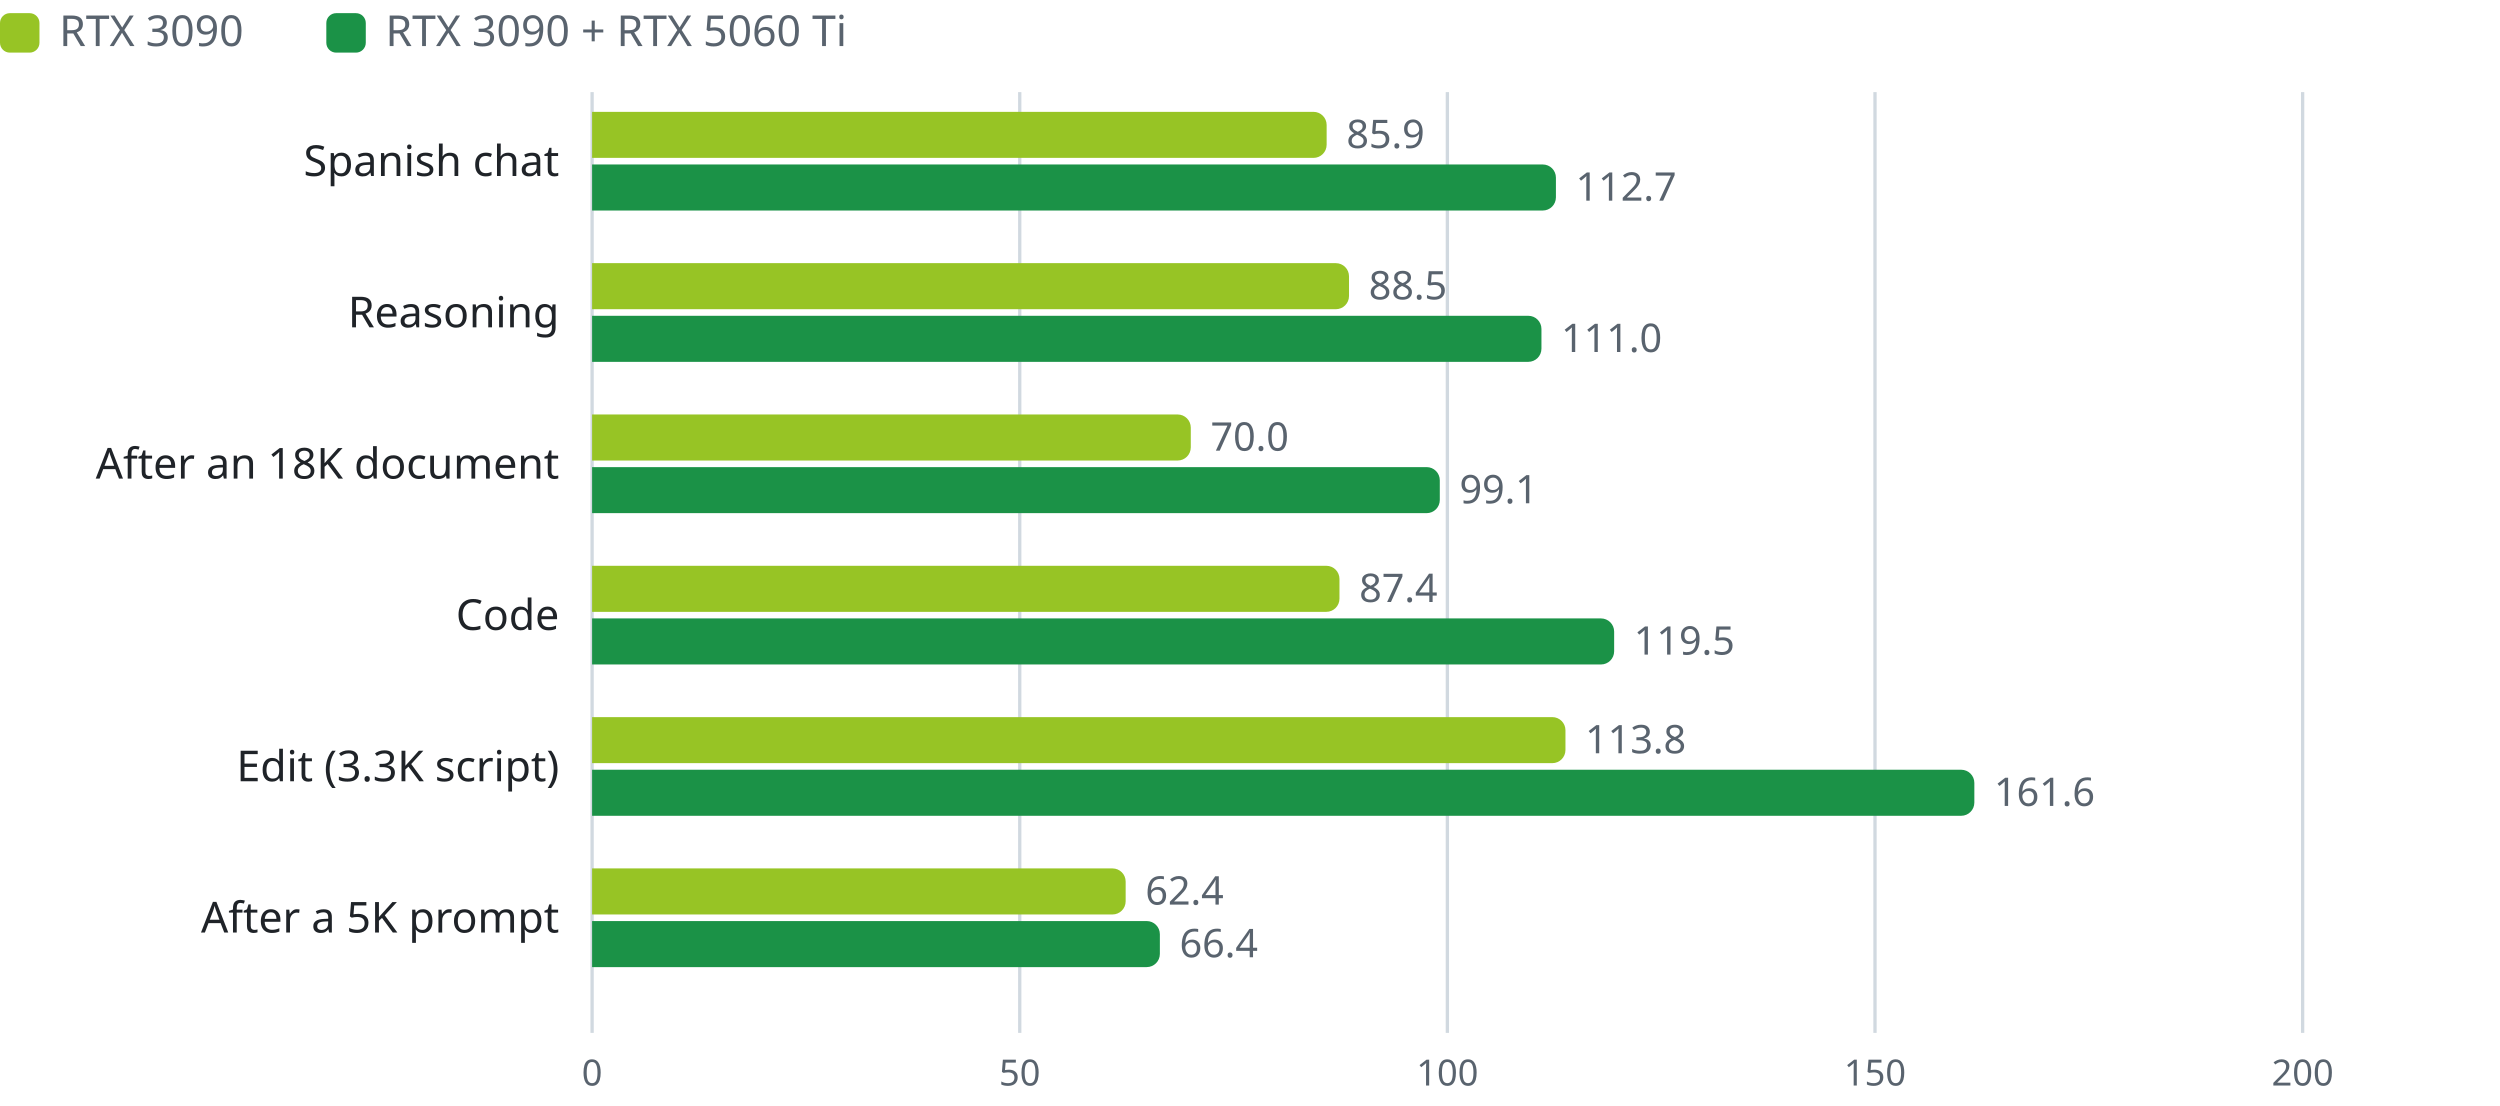
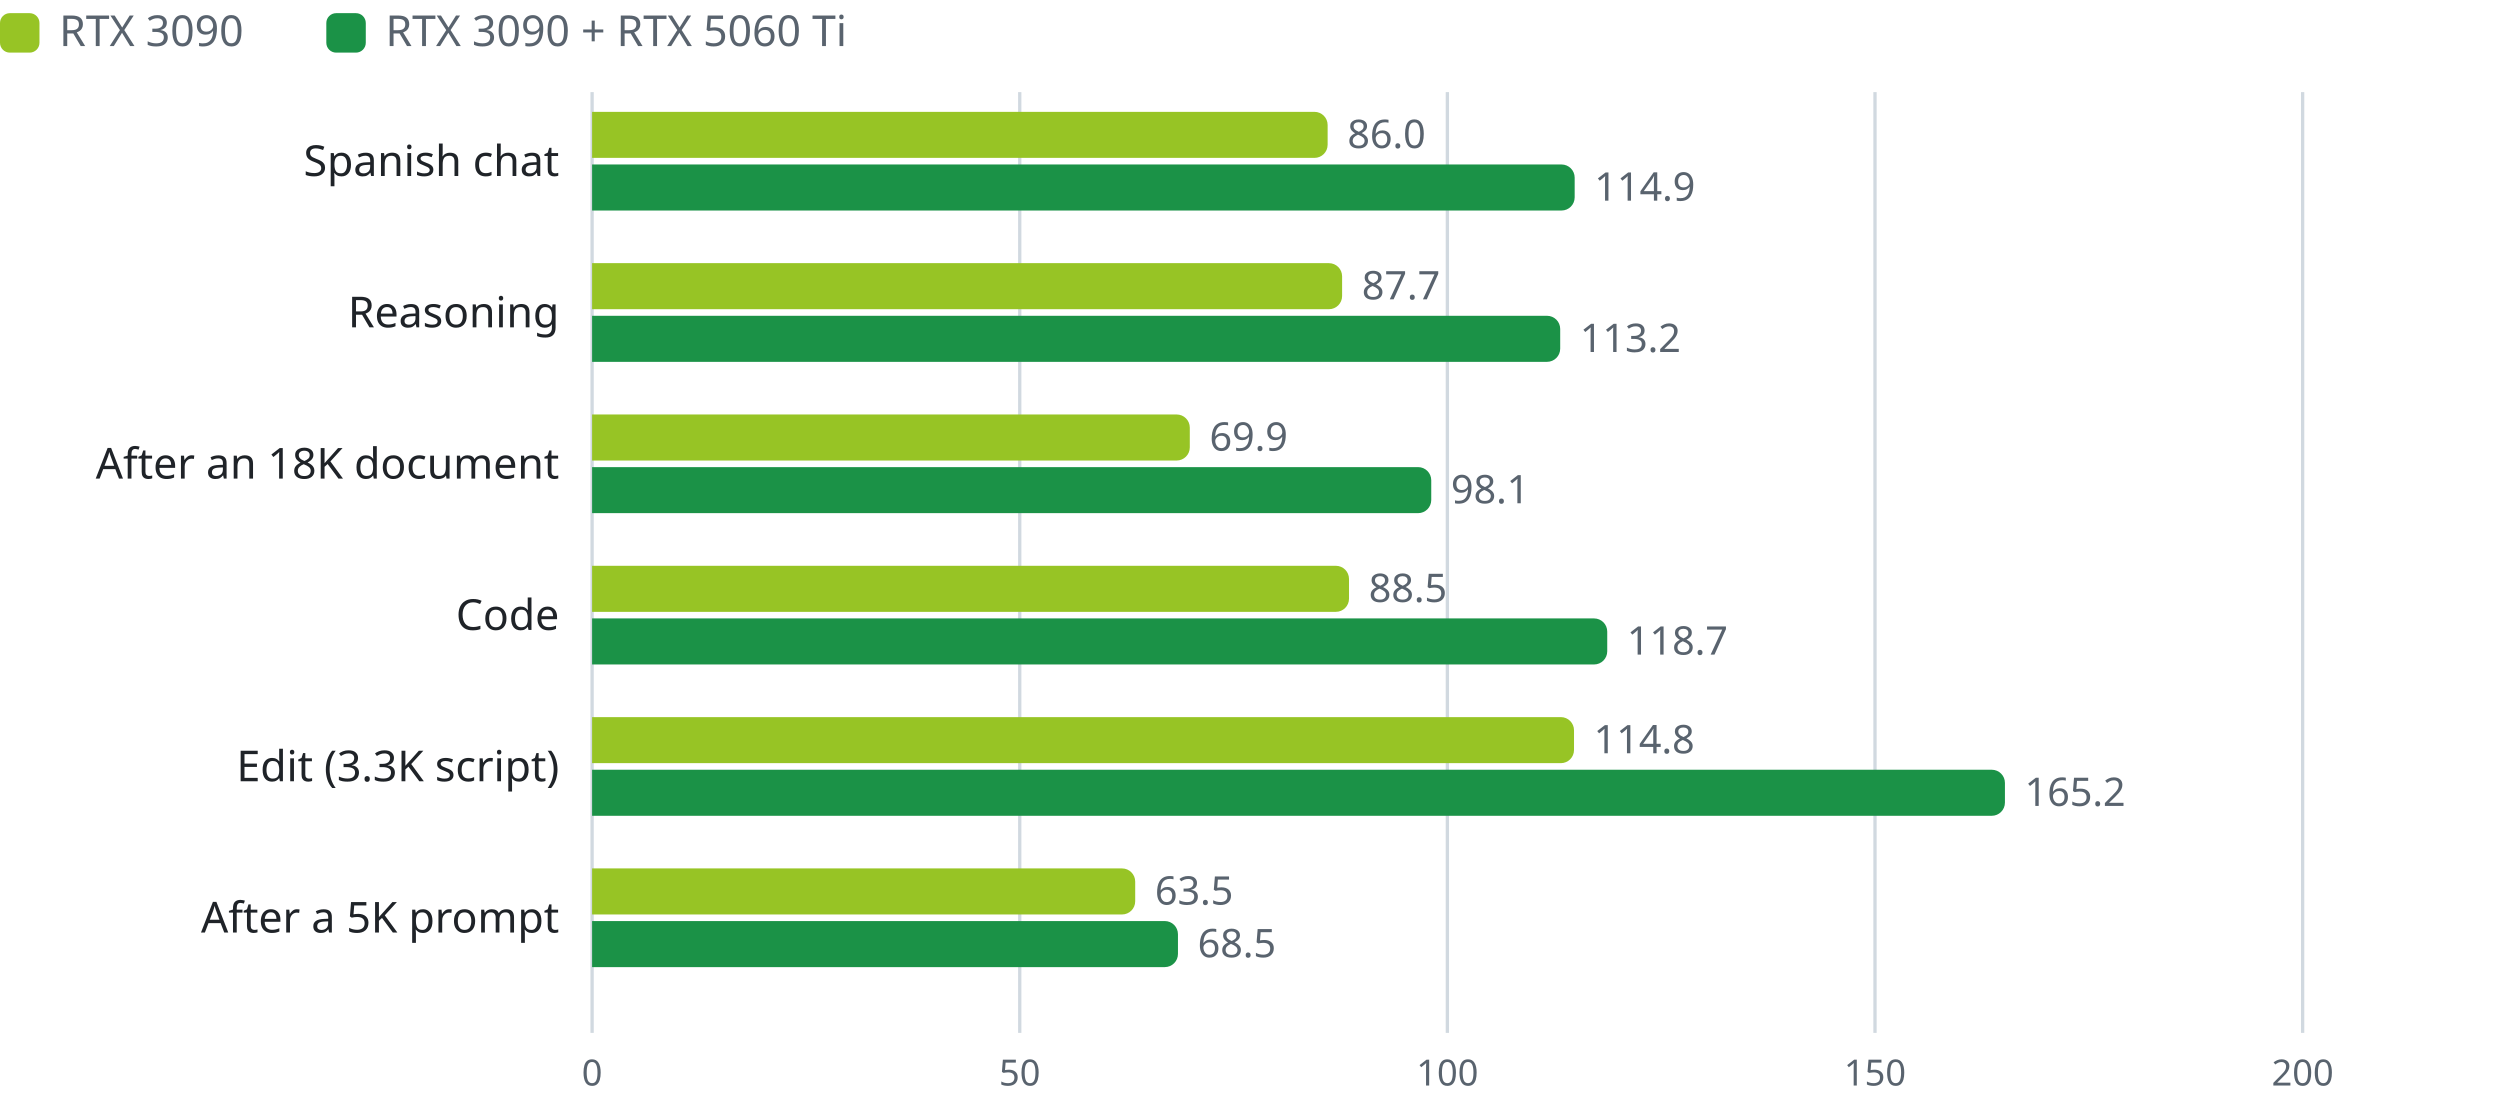
<svg xmlns="http://www.w3.org/2000/svg" width="760" height="336" viewBox="0 0 760 336" role="img" aria-label="UD-IQ4_XS decode speed per prompt" font-family="-apple-system,BlinkMacSystemFont,'Segoe UI','Noto Sans',Helvetica,Arial,sans-serif">
  <rect x="0" y="4" width="12" height="12" rx="3" fill="#97c425" />
  <text x="18" y="14" font-size="13" fill="#59636e">RTX 3090</text>
  <rect x="99.2" y="4" width="12" height="12" rx="3" fill="#1b9247" />
  <text x="117.2" y="14" font-size="13" fill="#59636e">RTX 3090 + RTX 5060 Ti</text>
  <line x1="180.0" y1="28" x2="180.0" y2="314" stroke="#d1d9e0" stroke-width="1" />
  <text x="180.0" y="330" font-size="11" fill="#59636e" text-anchor="middle">0</text>
  <line x1="310.0" y1="28" x2="310.0" y2="314" stroke="#d1d9e0" stroke-width="1" />
  <text x="310.0" y="330" font-size="11" fill="#59636e" text-anchor="middle">50</text>
  <line x1="440.0" y1="28" x2="440.0" y2="314" stroke="#d1d9e0" stroke-width="1" />
  <text x="440.0" y="330" font-size="11" fill="#59636e" text-anchor="middle">100</text>
  <line x1="570.0" y1="28" x2="570.0" y2="314" stroke="#d1d9e0" stroke-width="1" />
  <text x="570.0" y="330" font-size="11" fill="#59636e" text-anchor="middle">150</text>
  <line x1="700.0" y1="28" x2="700.0" y2="314" stroke="#d1d9e0" stroke-width="1" />
  <text x="700.0" y="330" font-size="11" fill="#59636e" text-anchor="middle">200</text>
  <text x="170" y="53.5" font-size="13" fill="#1f2328" text-anchor="end">Spanish chat</text>
-   <path d="M180.0,34.0 h219.3 a4,4 0 0 1 4,4 v6.0 a4,4 0 0 1 -4,4 h-219.3 z" fill="#97c425" />
-   <text x="409.3" y="45" font-size="12" fill="#59636e">85.9</text>
-   <path d="M180.0,50.0 h289.0 a4,4 0 0 1 4,4 v6.0 a4,4 0 0 1 -4,4 h-289.0 z" fill="#1b9247" />
-   <text x="479.0" y="61" font-size="12" fill="#59636e">112.7</text>
+   <path d="M180.0,34.0 h219.6 a4,4 0 0 1 4,4 v6.0 a4,4 0 0 1 -4,4 h-219.6 z" fill="#97c425" />
+   <text x="409.6" y="45" font-size="12" fill="#59636e">86.0</text>
+   <path d="M180.0,50.0 h294.7 a4,4 0 0 1 4,4 v6.0 a4,4 0 0 1 -4,4 h-294.7 z" fill="#1b9247" />
+   <text x="484.7" y="61" font-size="12" fill="#59636e">114.9</text>
  <text x="170" y="99.5" font-size="13" fill="#1f2328" text-anchor="end">Reasoning</text>
-   <path d="M180.0,80.0 h226.1 a4,4 0 0 1 4,4 v6.0 a4,4 0 0 1 -4,4 h-226.1 z" fill="#97c425" />
-   <text x="416.1" y="91" font-size="12" fill="#59636e">88.5</text>
-   <path d="M180.0,96.0 h284.6 a4,4 0 0 1 4,4 v6.0 a4,4 0 0 1 -4,4 h-284.6 z" fill="#1b9247" />
-   <text x="474.6" y="107" font-size="12" fill="#59636e">111.0</text>
+   <path d="M180.0,80.0 h224.0 a4,4 0 0 1 4,4 v6.0 a4,4 0 0 1 -4,4 h-224.0 z" fill="#97c425" />
+   <text x="414.0" y="91" font-size="12" fill="#59636e">87.7</text>
+   <path d="M180.0,96.0 h290.3 a4,4 0 0 1 4,4 v6.0 a4,4 0 0 1 -4,4 h-290.3 z" fill="#1b9247" />
+   <text x="480.3" y="107" font-size="12" fill="#59636e">113.2</text>
  <text x="170" y="145.5" font-size="13" fill="#1f2328" text-anchor="end">After an 18K document</text>
-   <path d="M180.0,126.0 h178.0 a4,4 0 0 1 4,4 v6.0 a4,4 0 0 1 -4,4 h-178.0 z" fill="#97c425" />
-   <text x="368.0" y="137" font-size="12" fill="#59636e">70.0</text>
-   <path d="M180.0,142.0 h253.7 a4,4 0 0 1 4,4 v6.0 a4,4 0 0 1 -4,4 h-253.7 z" fill="#1b9247" />
-   <text x="443.7" y="153" font-size="12" fill="#59636e">99.1</text>
+   <path d="M180.0,126.0 h177.7 a4,4 0 0 1 4,4 v6.0 a4,4 0 0 1 -4,4 h-177.7 z" fill="#97c425" />
+   <text x="367.7" y="137" font-size="12" fill="#59636e">69.9</text>
+   <path d="M180.0,142.0 h251.1 a4,4 0 0 1 4,4 v6.0 a4,4 0 0 1 -4,4 h-251.1 z" fill="#1b9247" />
+   <text x="441.1" y="153" font-size="12" fill="#59636e">98.1</text>
  <text x="170" y="191.5" font-size="13" fill="#1f2328" text-anchor="end">Code</text>
-   <path d="M180.0,172.0 h223.2 a4,4 0 0 1 4,4 v6.0 a4,4 0 0 1 -4,4 h-223.2 z" fill="#97c425" />
-   <text x="413.2" y="183" font-size="12" fill="#59636e">87.4</text>
-   <path d="M180.0,188.0 h306.7 a4,4 0 0 1 4,4 v6.0 a4,4 0 0 1 -4,4 h-306.7 z" fill="#1b9247" />
-   <text x="496.7" y="199" font-size="12" fill="#59636e">119.5</text>
+   <path d="M180.0,172.0 h226.1 a4,4 0 0 1 4,4 v6.0 a4,4 0 0 1 -4,4 h-226.1 z" fill="#97c425" />
+   <text x="416.1" y="183" font-size="12" fill="#59636e">88.5</text>
+   <path d="M180.0,188.0 h304.6 a4,4 0 0 1 4,4 v6.0 a4,4 0 0 1 -4,4 h-304.6 z" fill="#1b9247" />
+   <text x="494.6" y="199" font-size="12" fill="#59636e">118.7</text>
  <text x="170" y="237.5" font-size="13" fill="#1f2328" text-anchor="end">Edit (3.3K script)</text>
-   <path d="M180.0,218.0 h291.9 a4,4 0 0 1 4,4 v6.0 a4,4 0 0 1 -4,4 h-291.9 z" fill="#97c425" />
-   <text x="481.9" y="229" font-size="12" fill="#59636e">113.8</text>
-   <path d="M180.0,234.0 h416.2 a4,4 0 0 1 4,4 v6.0 a4,4 0 0 1 -4,4 h-416.2 z" fill="#1b9247" />
-   <text x="606.2" y="245" font-size="12" fill="#59636e">161.6</text>
+   <path d="M180.0,218.0 h294.5 a4,4 0 0 1 4,4 v6.0 a4,4 0 0 1 -4,4 h-294.5 z" fill="#97c425" />
+   <text x="484.5" y="229" font-size="12" fill="#59636e">114.8</text>
+   <path d="M180.0,234.0 h425.5 a4,4 0 0 1 4,4 v6.0 a4,4 0 0 1 -4,4 h-425.5 z" fill="#1b9247" />
+   <text x="615.5" y="245" font-size="12" fill="#59636e">165.2</text>
  <text x="170" y="283.5" font-size="13" fill="#1f2328" text-anchor="end">After a 5K prompt</text>
-   <path d="M180.0,264.0 h158.2 a4,4 0 0 1 4,4 v6.0 a4,4 0 0 1 -4,4 h-158.2 z" fill="#97c425" />
-   <text x="348.2" y="275" font-size="12" fill="#59636e">62.4</text>
-   <path d="M180.0,280.0 h168.6 a4,4 0 0 1 4,4 v6.0 a4,4 0 0 1 -4,4 h-168.6 z" fill="#1b9247" />
-   <text x="358.6" y="291" font-size="12" fill="#59636e">66.4</text>
+   <path d="M180.0,264.0 h161.1 a4,4 0 0 1 4,4 v6.0 a4,4 0 0 1 -4,4 h-161.1 z" fill="#97c425" />
+   <text x="351.1" y="275" font-size="12" fill="#59636e">63.5</text>
+   <path d="M180.0,280.0 h174.1 a4,4 0 0 1 4,4 v6.0 a4,4 0 0 1 -4,4 h-174.1 z" fill="#1b9247" />
+   <text x="364.1" y="291" font-size="12" fill="#59636e">68.5</text>
</svg>
